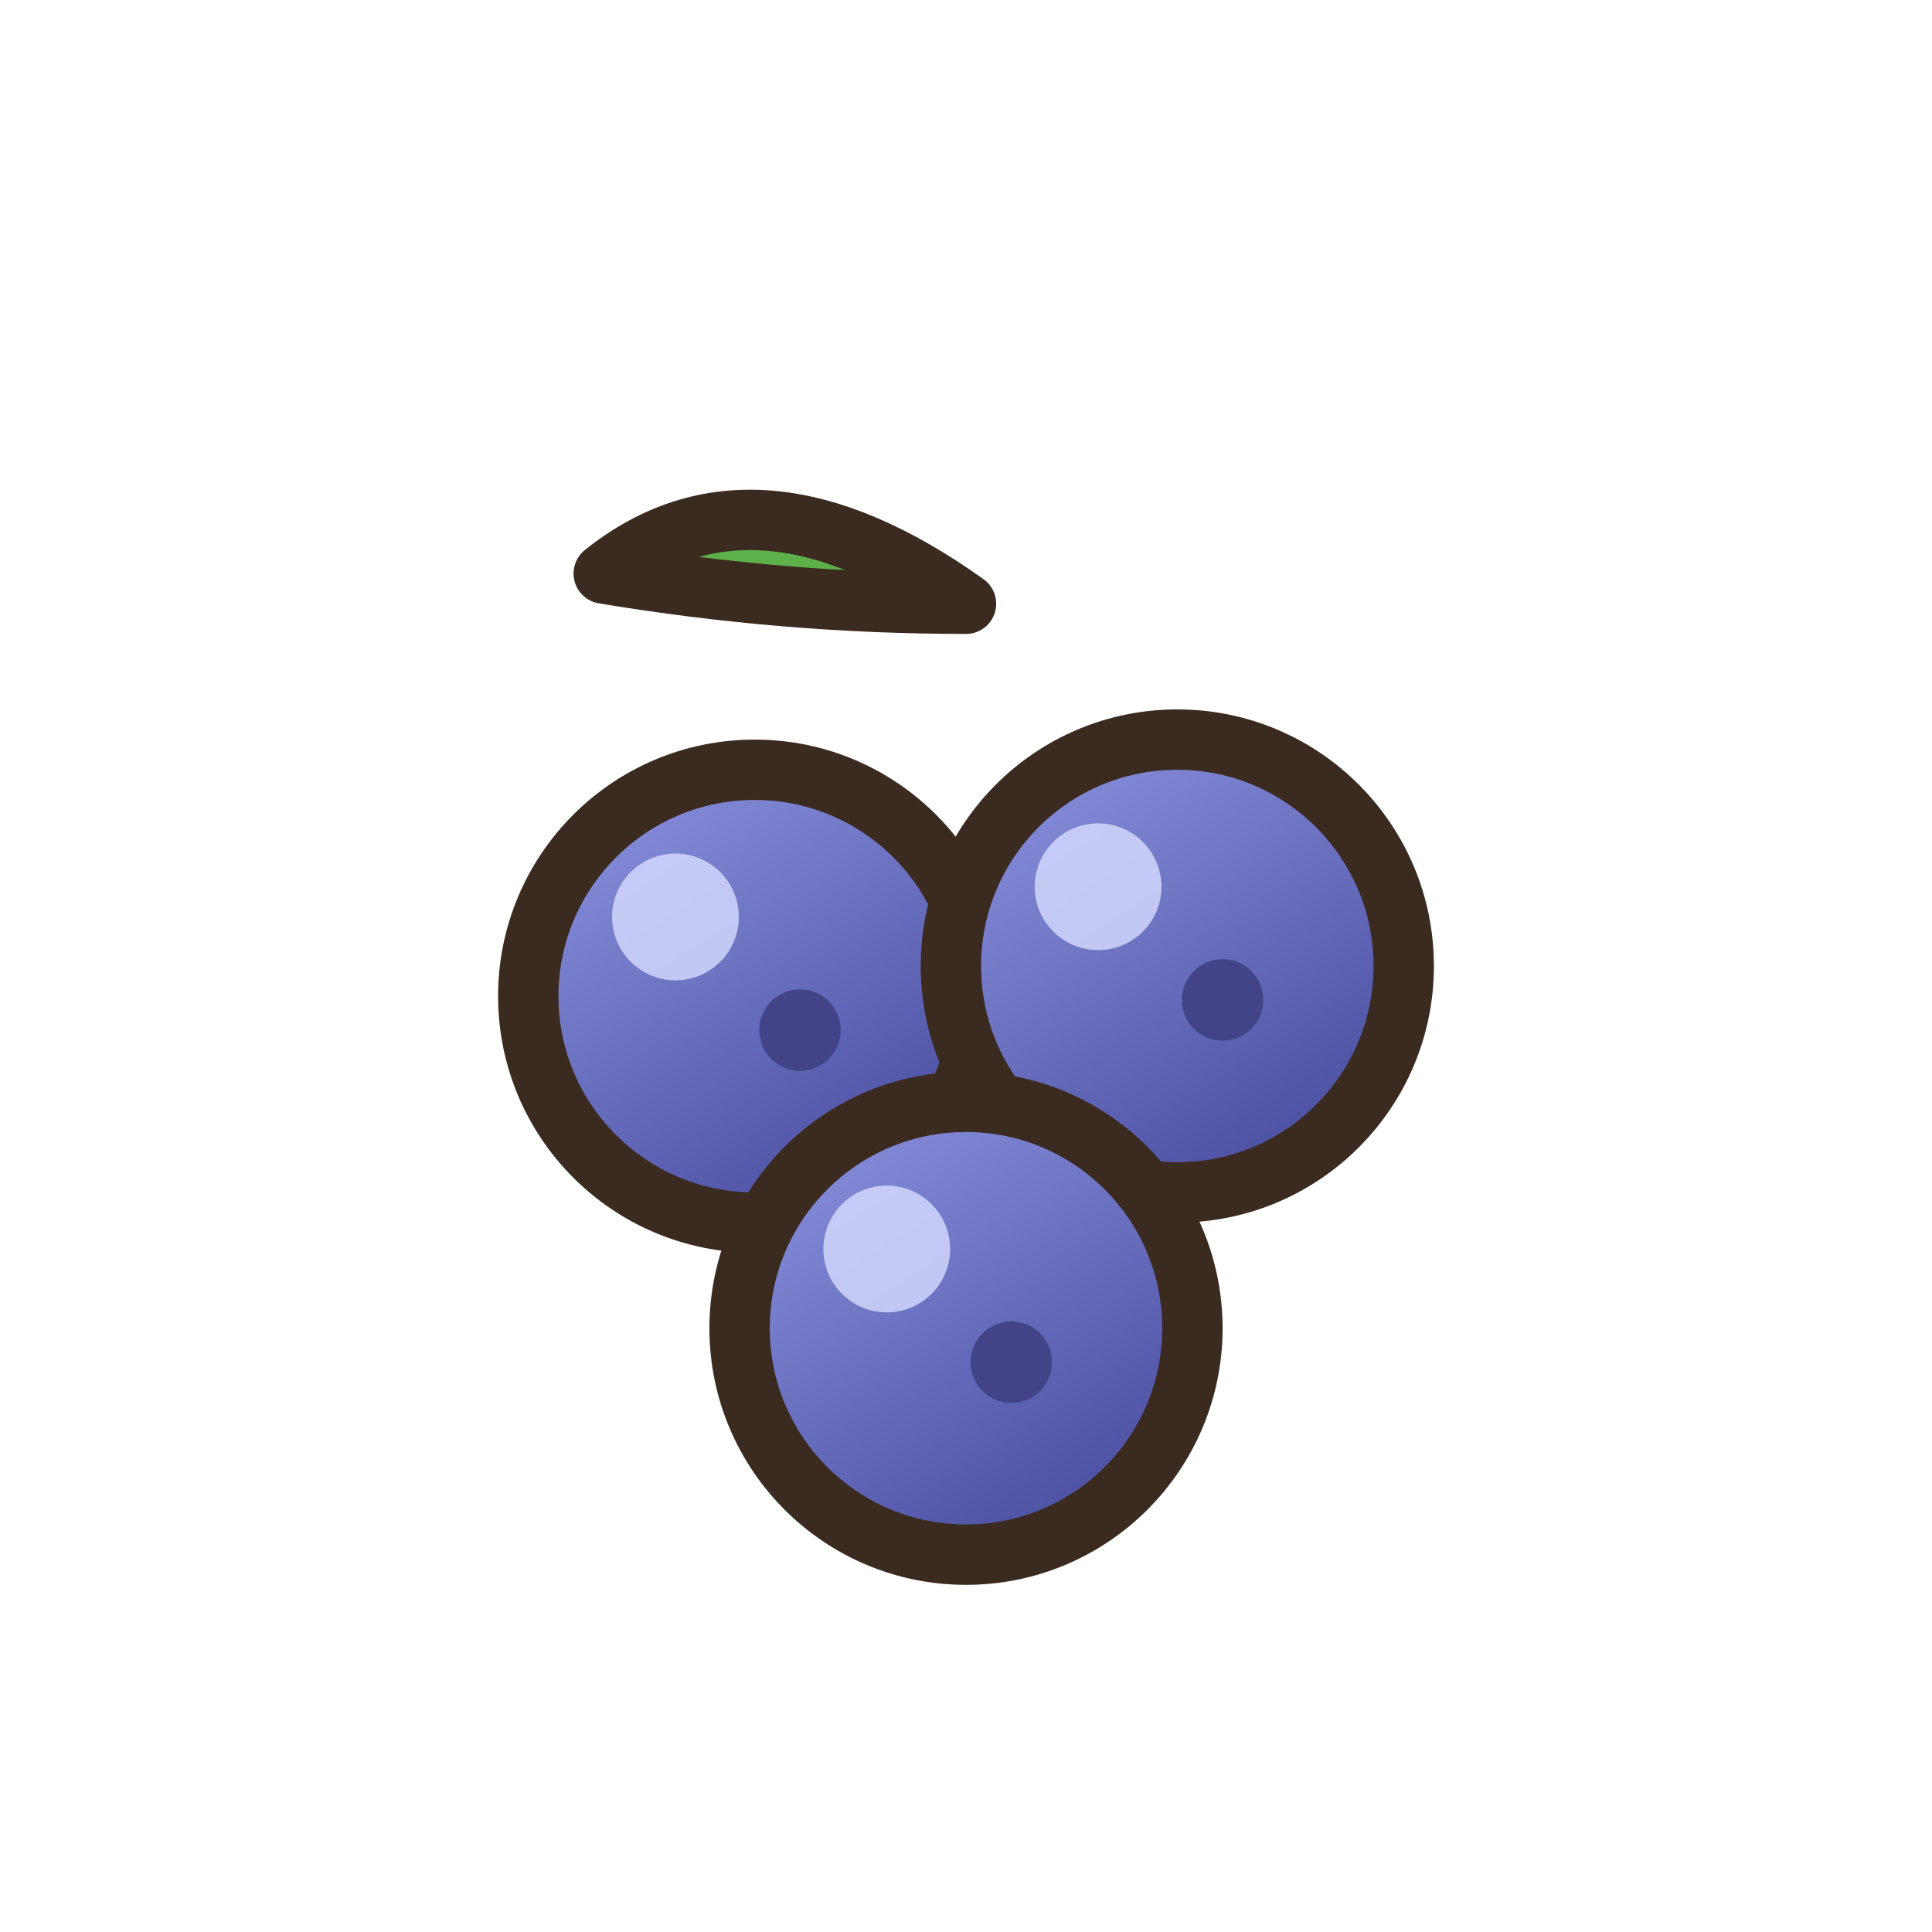
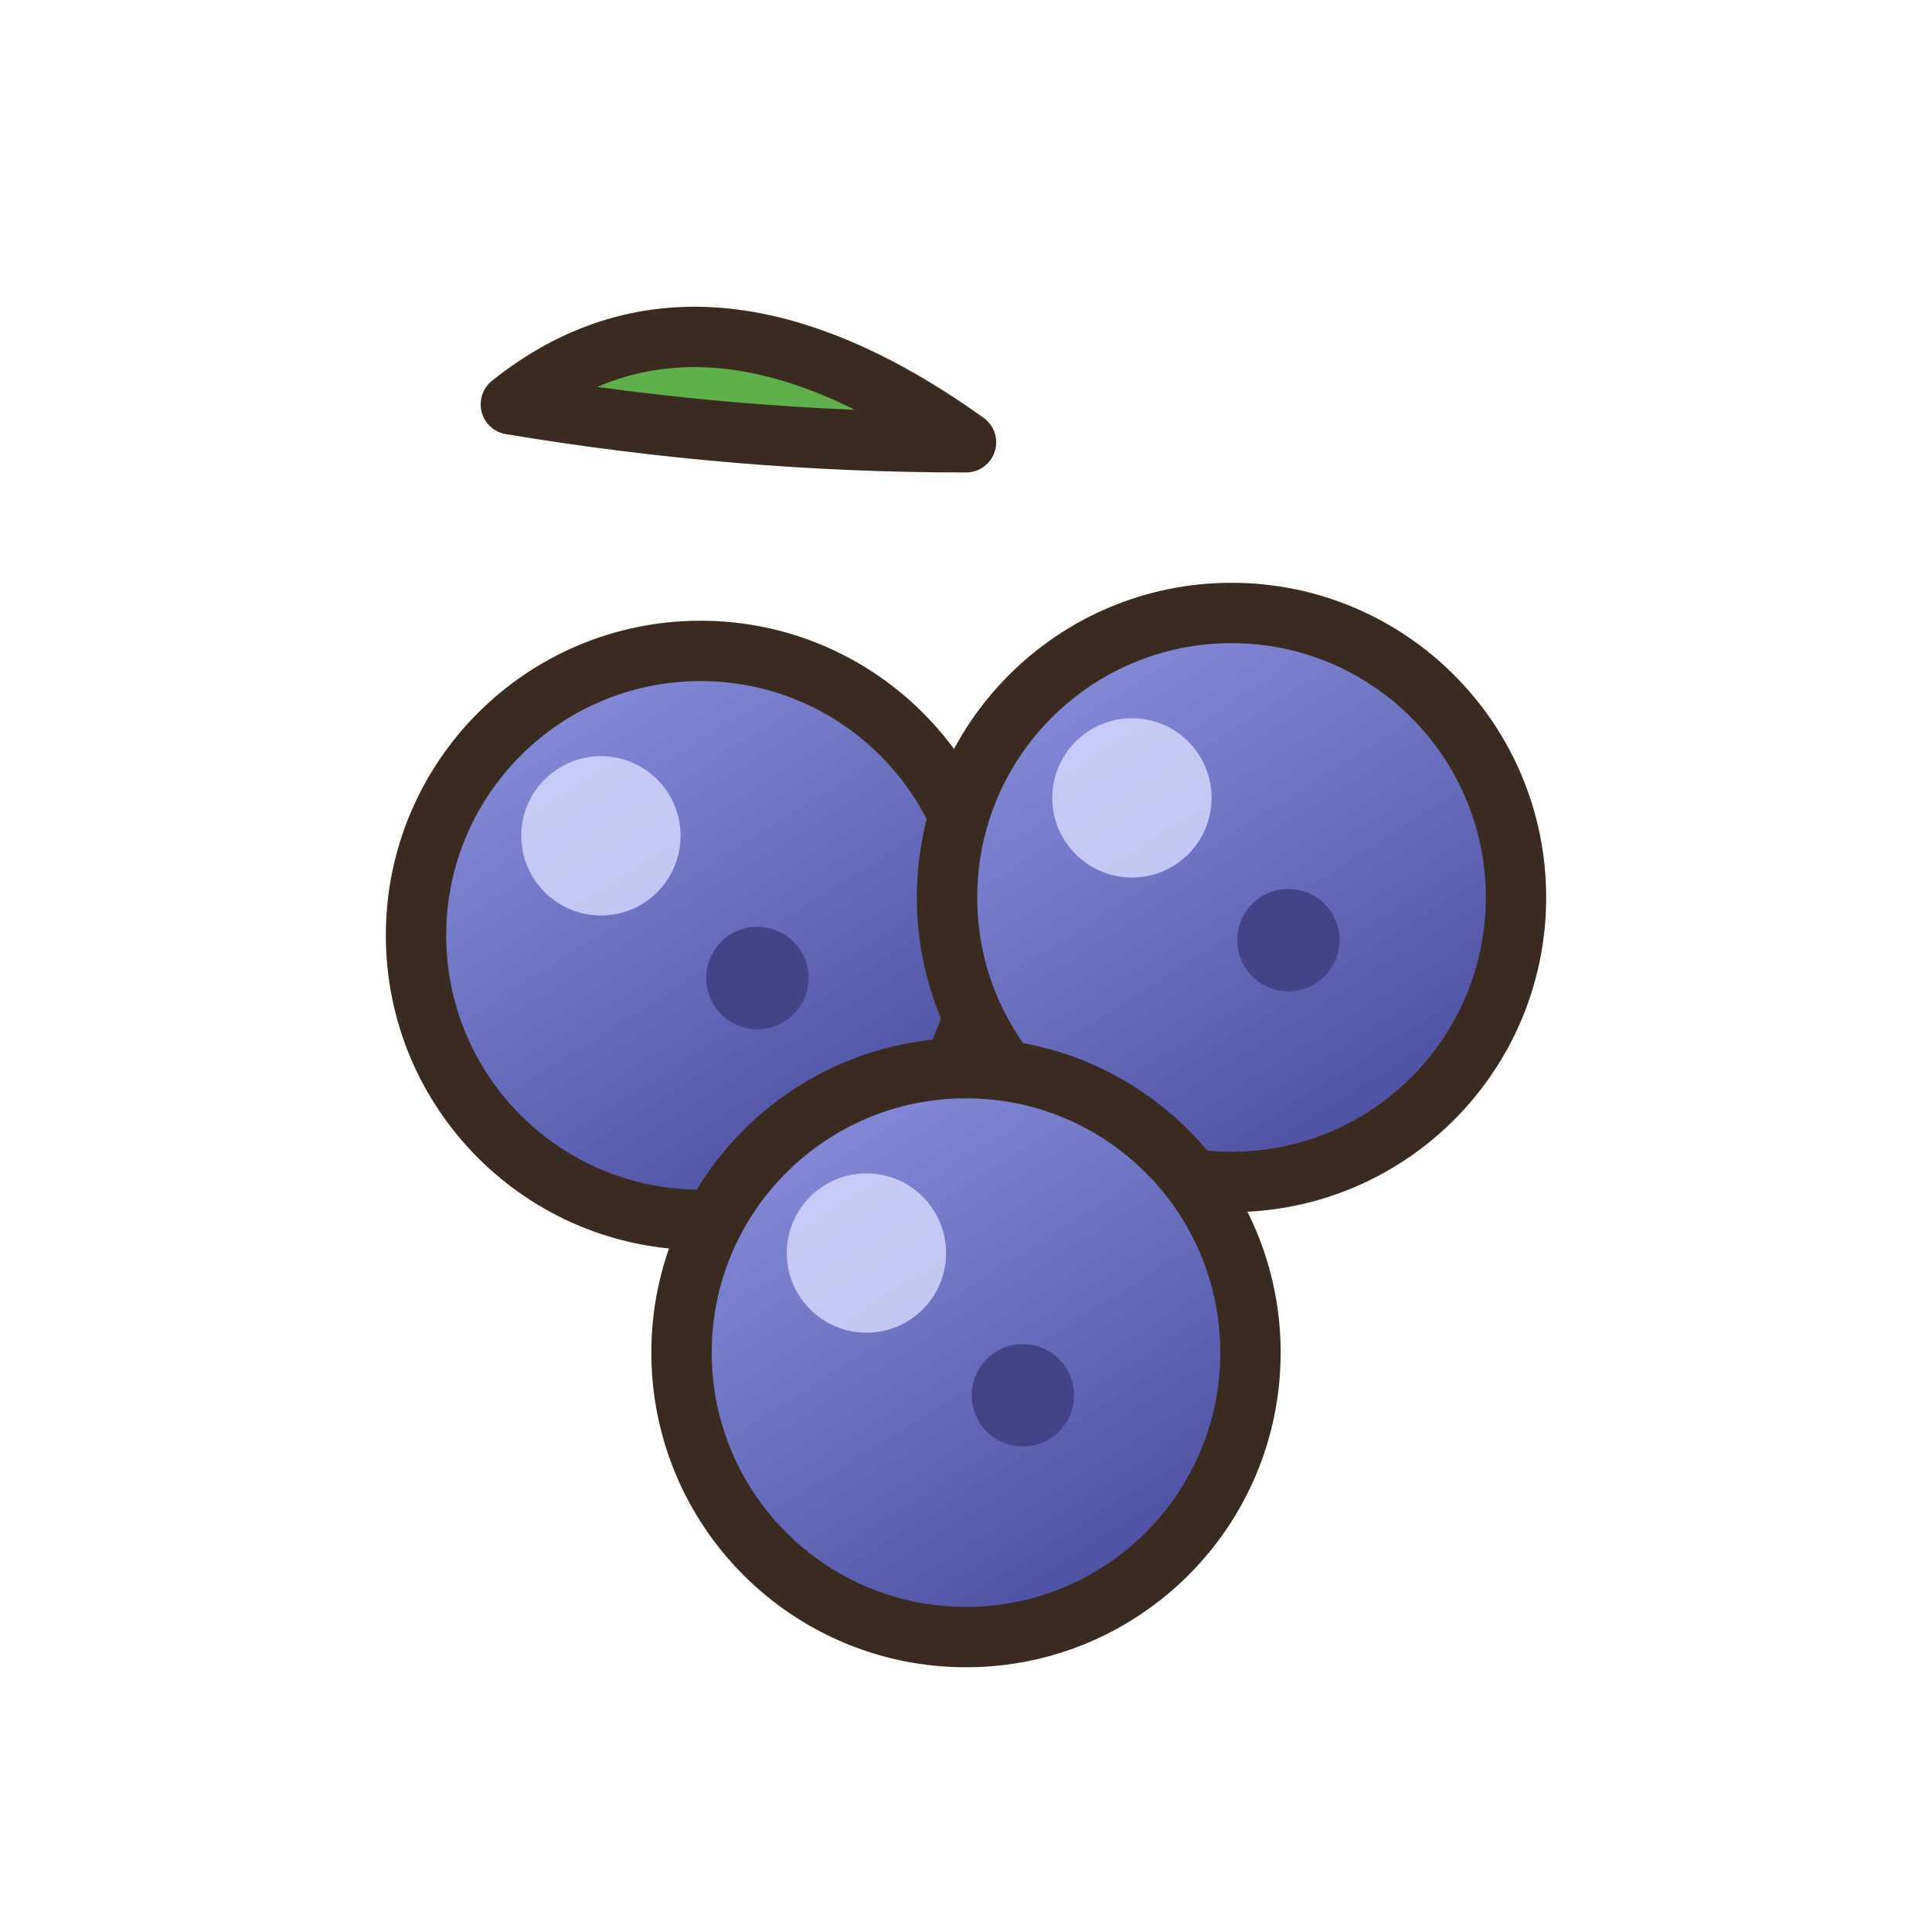
<svg xmlns="http://www.w3.org/2000/svg" width="128" height="128" viewBox="0 0 128 128">
  <defs>
    <linearGradient id="g0" x1="0.2" y1="0.05" x2="0.8" y2="1">
      <stop offset="0" stop-color="#868edb" />
      <stop offset="1" stop-color="#464b9b" />
    </linearGradient>
    <linearGradient id="g1" x1="0.2" y1="0.05" x2="0.8" y2="1">
      <stop offset="0" stop-color="#868edb" />
      <stop offset="1" stop-color="#464b9b" />
    </linearGradient>
    <linearGradient id="g2" x1="0.2" y1="0.05" x2="0.8" y2="1">
      <stop offset="0" stop-color="#868edb" />
      <stop offset="1" stop-color="#464b9b" />
    </linearGradient>
  </defs>
-   <path d="M64 40q-14 -10 -24 -2q12 2 24 2z" fill="#5db04a" stroke="#3b2a20" stroke-width="4" stroke-linejoin="round" />
-   <circle cx="50" cy="66" r="15" fill="url(#g0)" stroke="#3b2a20" stroke-width="4" stroke-linejoin="round" />
-   <circle cx="44.75" cy="60.75" r="4.2" fill="#d8dcff" opacity="0.8" />
-   <circle cx="53" cy="68.25" r="2.7" fill="#424487" />
-   <circle cx="78" cy="64" r="15" fill="url(#g1)" stroke="#3b2a20" stroke-width="4" stroke-linejoin="round" />
-   <circle cx="72.75" cy="58.75" r="4.2" fill="#d8dcff" opacity="0.8" />
-   <circle cx="81" cy="66.25" r="2.7" fill="#424487" />
-   <circle cx="64" cy="88" r="15" fill="url(#g2)" stroke="#3b2a20" stroke-width="4" stroke-linejoin="round" />
-   <circle cx="58.75" cy="82.75" r="4.2" fill="#d8dcff" opacity="0.8" />
-   <circle cx="67" cy="90.25" r="2.7" fill="#424487" />
+   <g transform="translate(-16.41476 -20.95638) scale(1.256481)">
+     <path d="M64 40q-14 -10 -24 -2q12 2 24 2z" fill="#5db04a" stroke="#3b2a20" stroke-width="3.183" stroke-linejoin="round" />
+     <circle cx="50" cy="66" r="15" fill="url(#g0)" stroke="#3b2a20" stroke-width="3.183" stroke-linejoin="round" />
+     <circle cx="44.75" cy="60.75" r="4.2" fill="#d8dcff" opacity="0.8" />
+     <circle cx="53" cy="68.25" r="2.7" fill="#424487" />
+     <circle cx="78" cy="64" r="15" fill="url(#g1)" stroke="#3b2a20" stroke-width="3.183" stroke-linejoin="round" />
+     <circle cx="72.75" cy="58.75" r="4.2" fill="#d8dcff" opacity="0.8" />
+     <circle cx="81" cy="66.25" r="2.7" fill="#424487" />
+     <circle cx="64" cy="88" r="15" fill="url(#g2)" stroke="#3b2a20" stroke-width="3.183" stroke-linejoin="round" />
+     <circle cx="58.75" cy="82.75" r="4.2" fill="#d8dcff" opacity="0.8" />
+     <circle cx="67" cy="90.25" r="2.7" fill="#424487" />
+   </g>
</svg>
